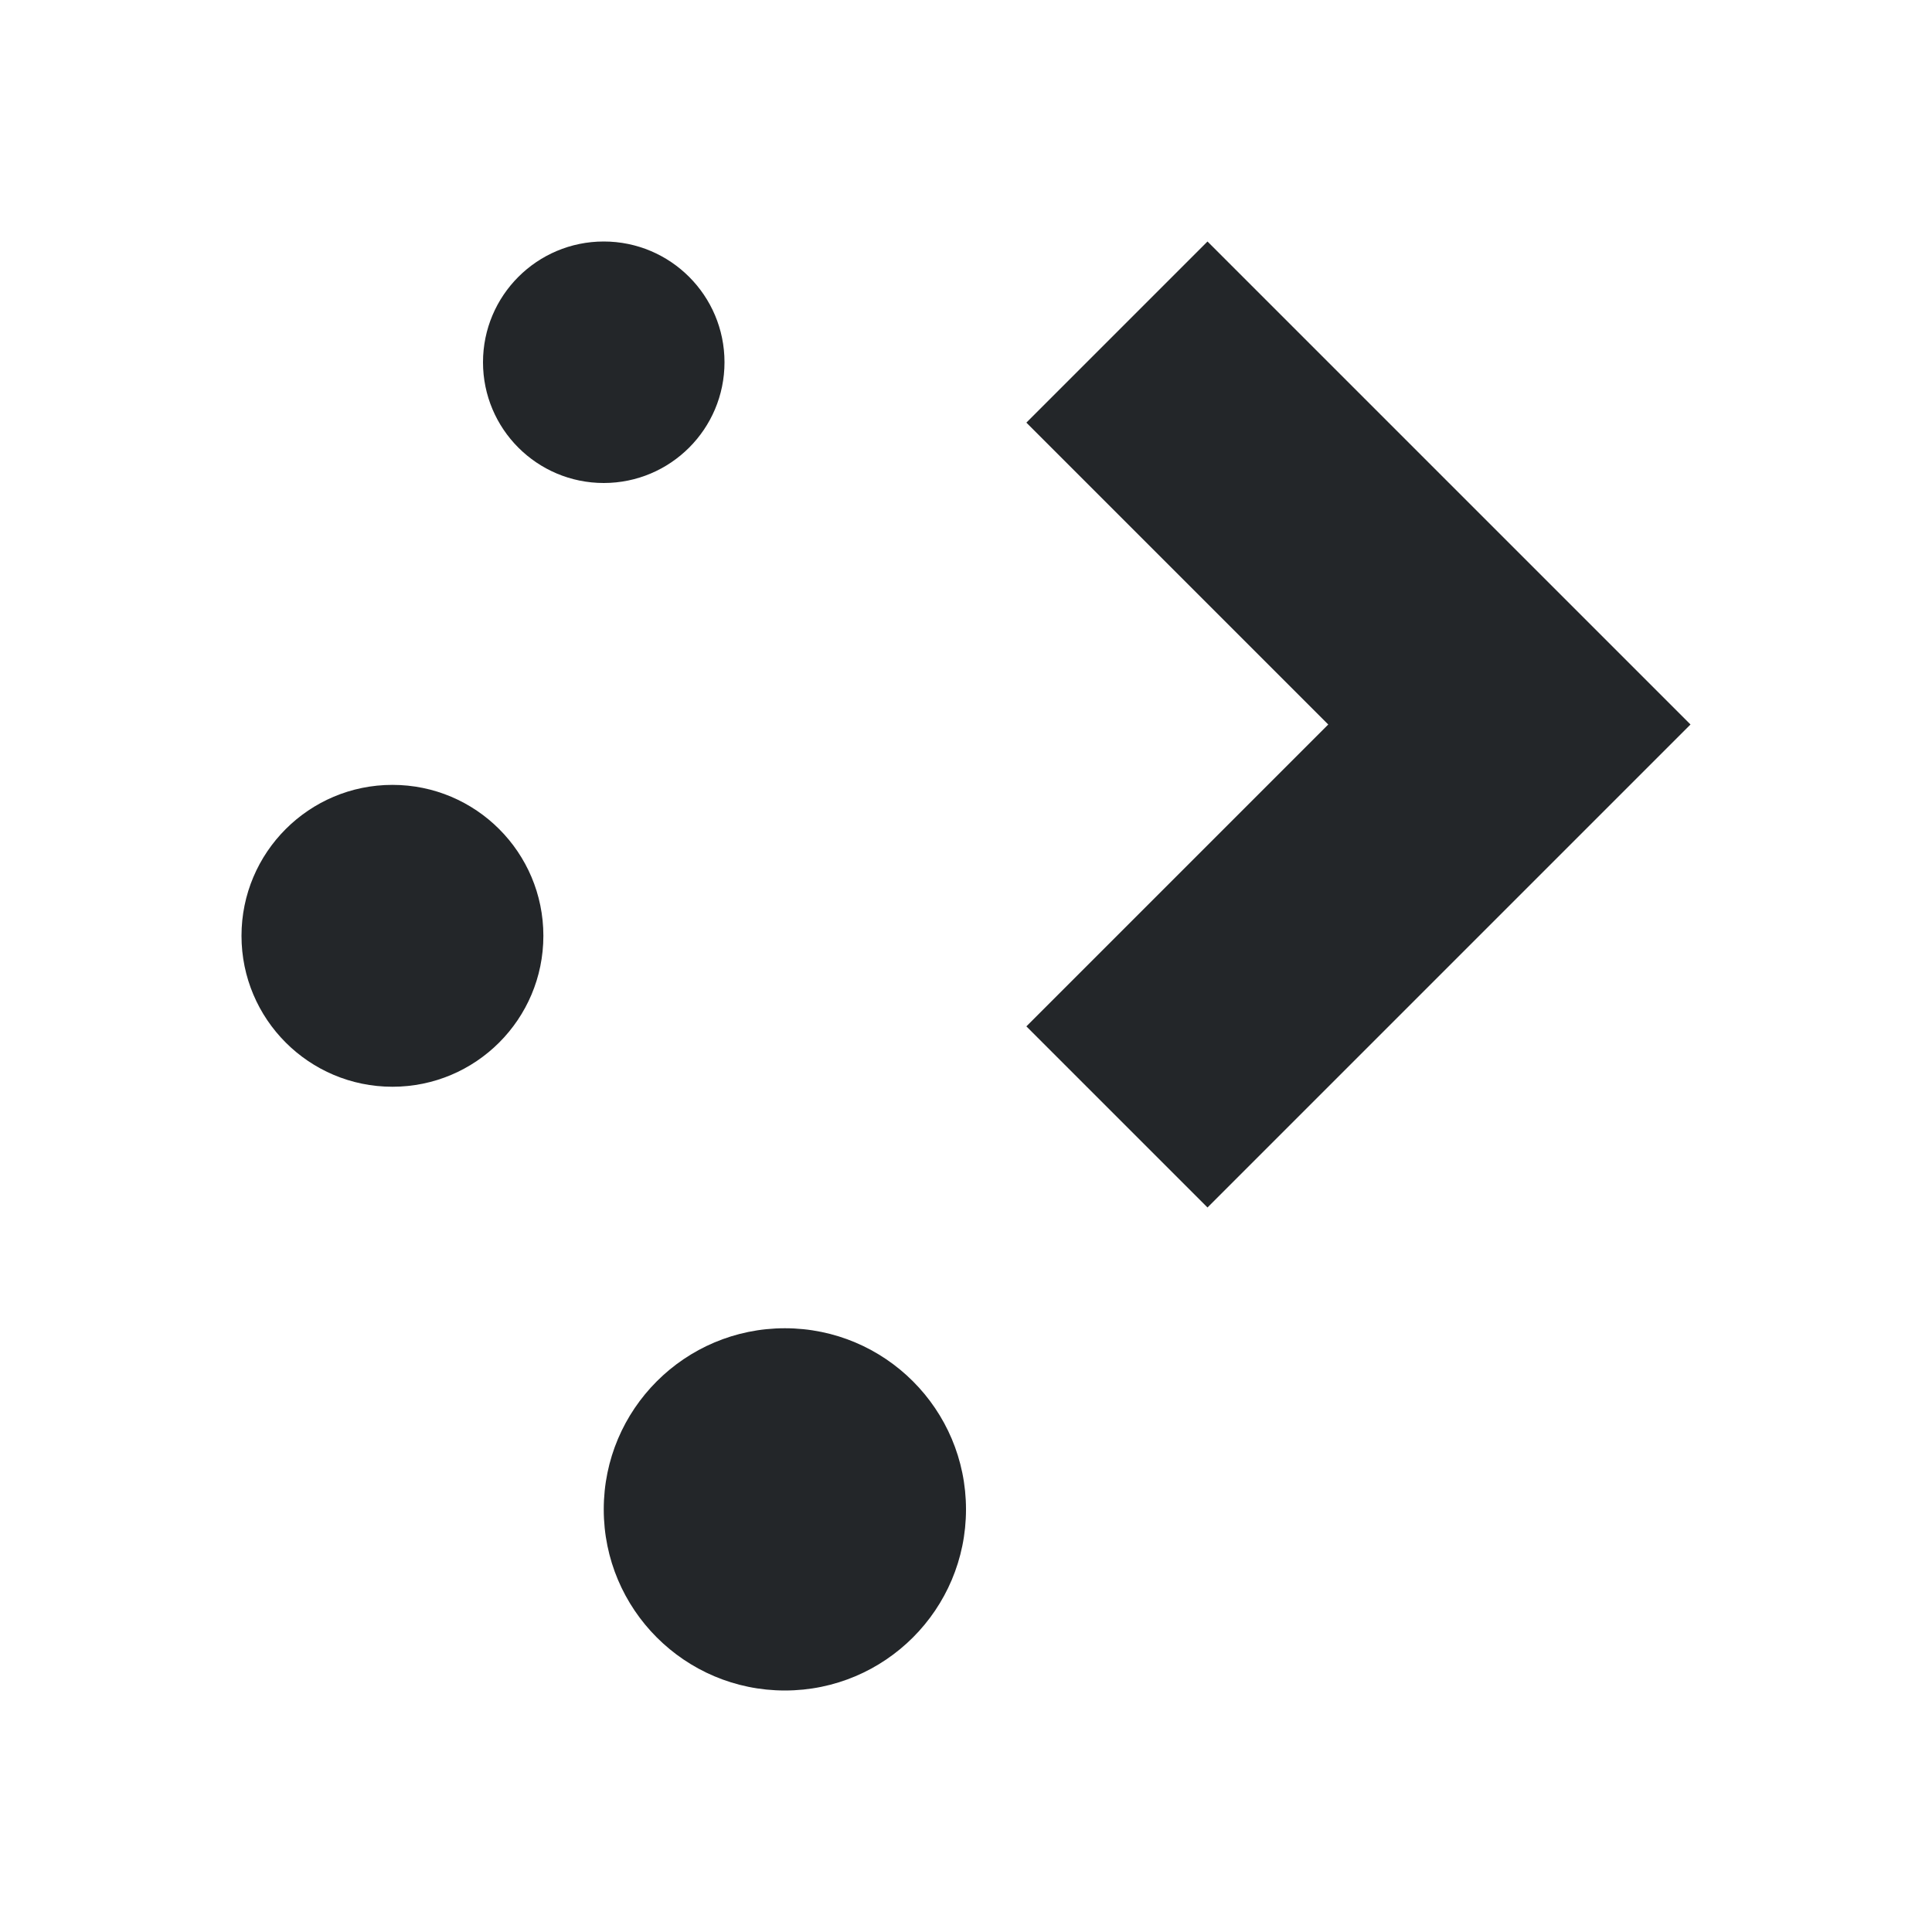
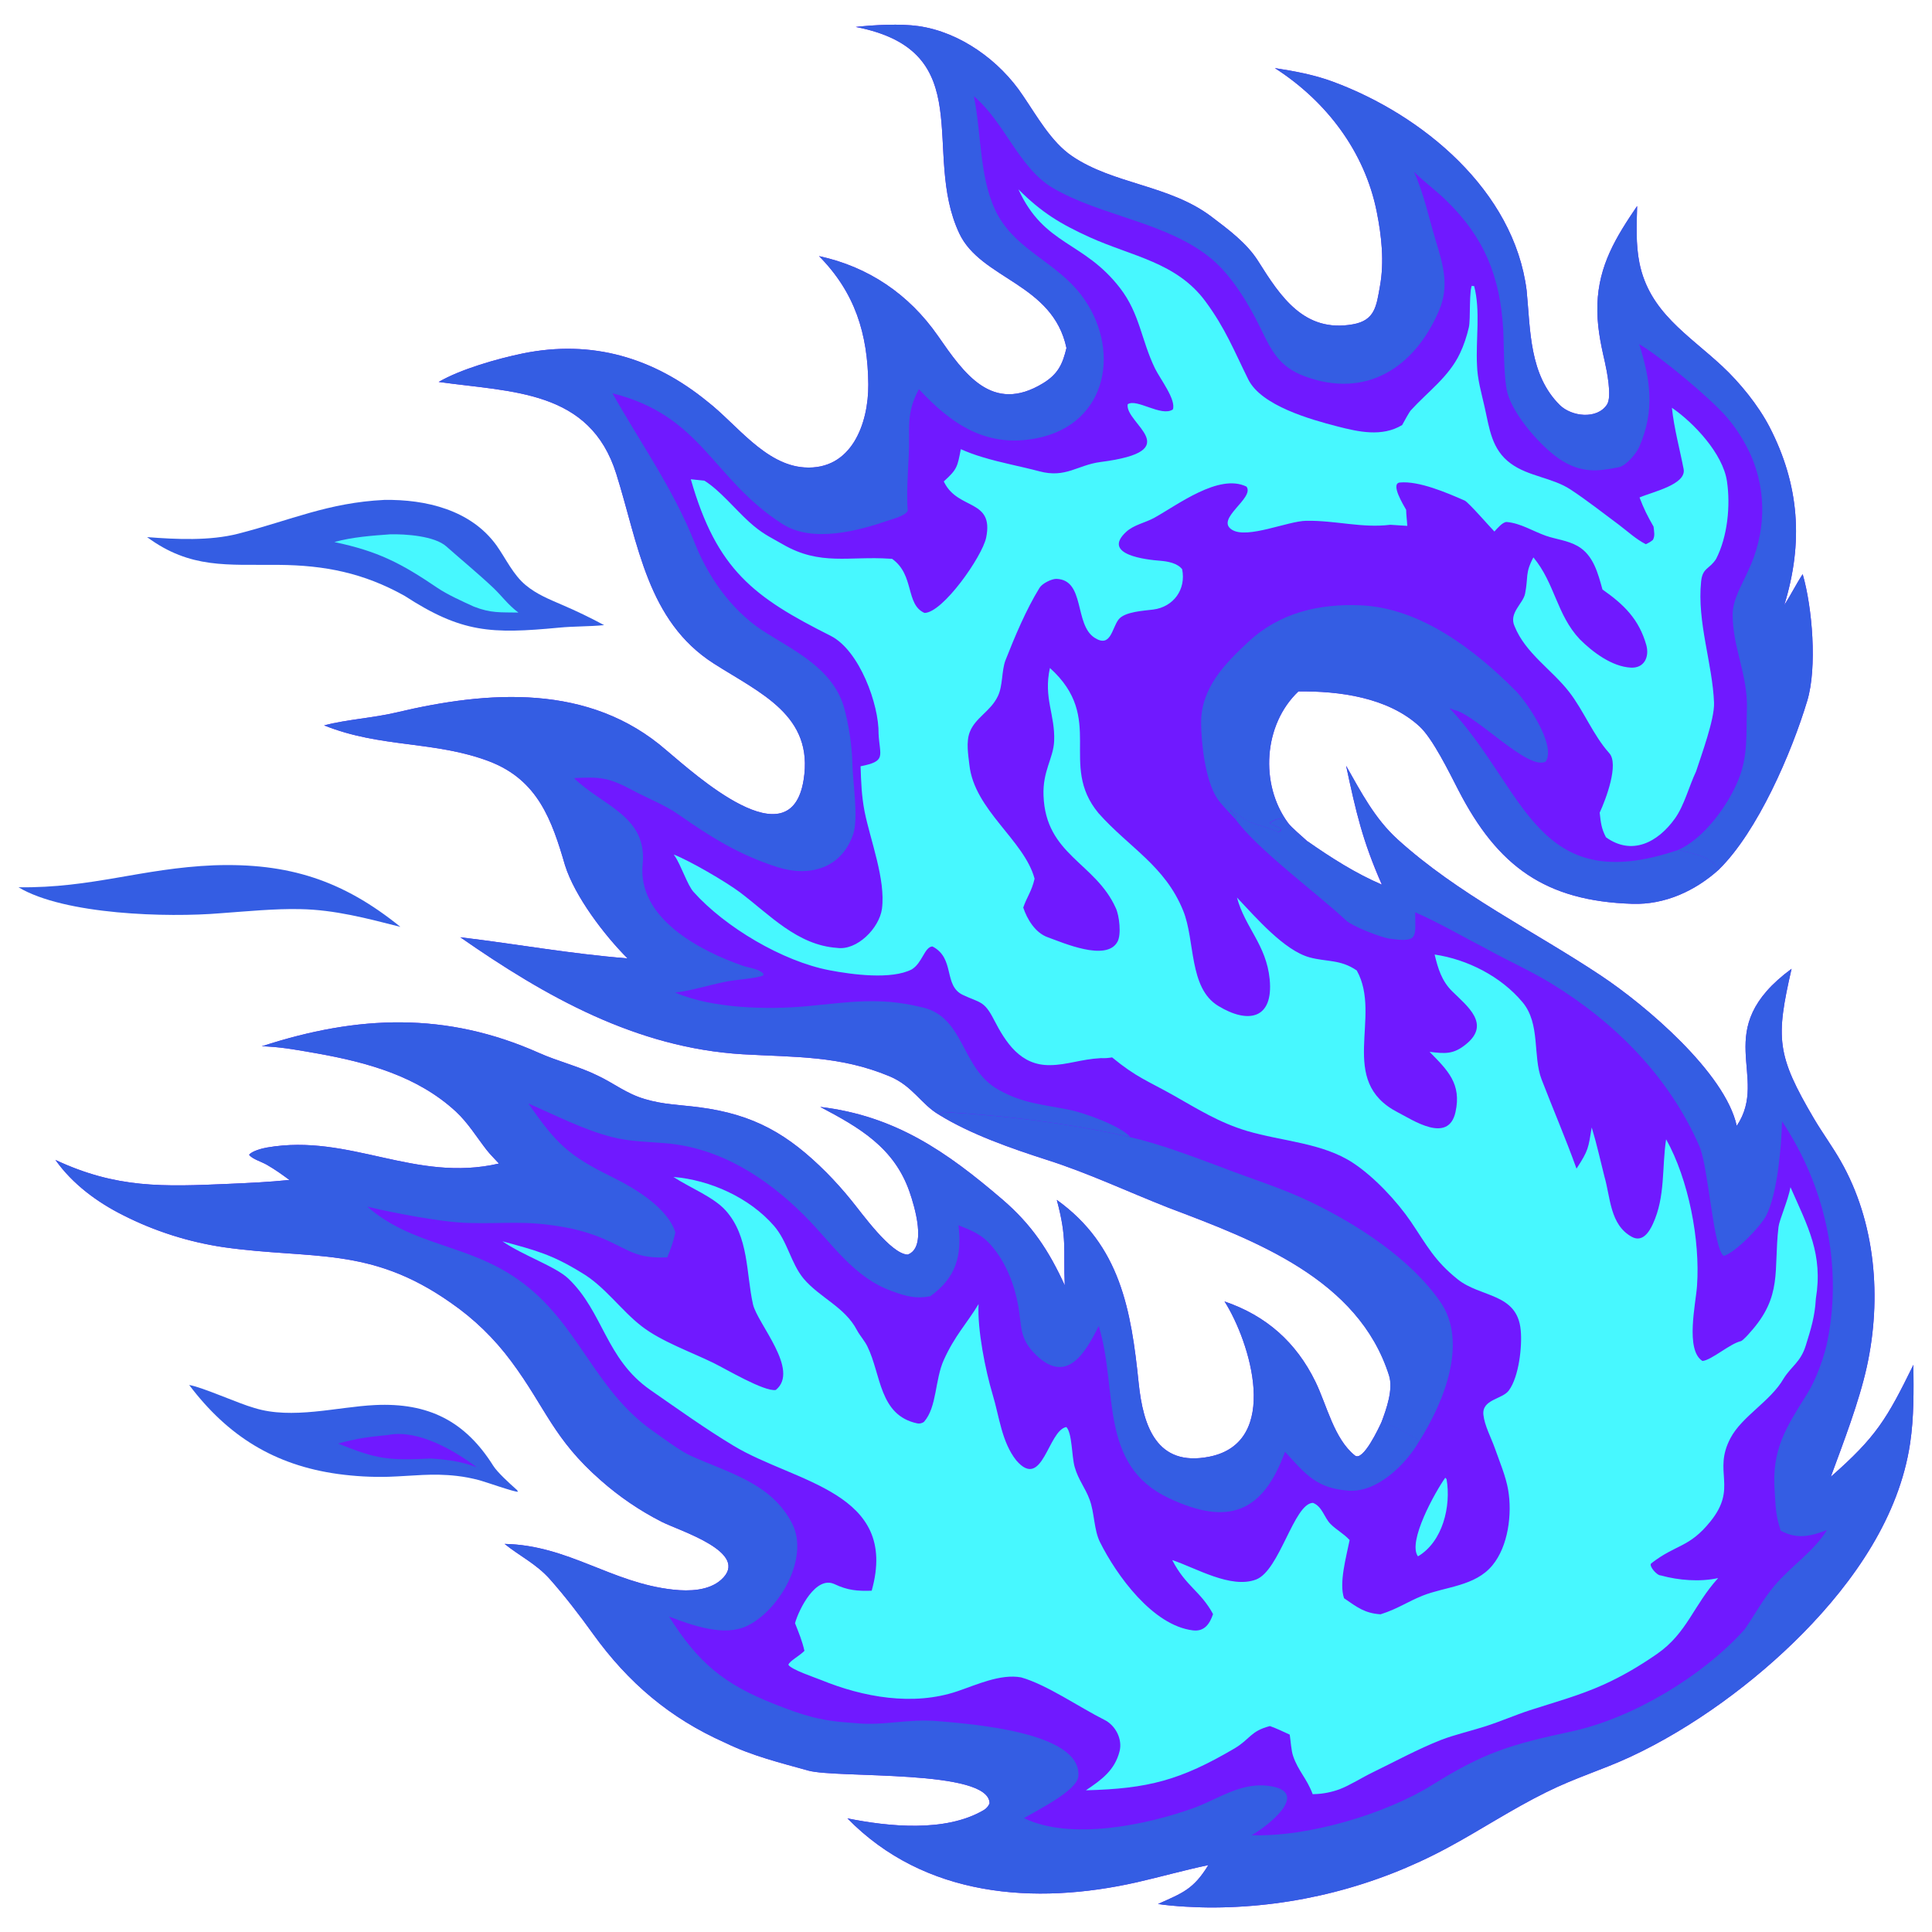
- <svg xmlns="http://www.w3.org/2000/svg" viewBox="0 0 16 16">
+ <svg xmlns="http://www.w3.org/2000/svg" viewBox="0 0 16 16" version="1.1" id="svg1">
  <defs id="defs3051">
    <style type="text/css" id="current-color-scheme">
      .ColorScheme-Text {
        color:#232629;
      }
      </style>
  </defs>
-   <path style="fill:currentColor" d="M 5 2 A 1 1 0 0 0 4 3 A 1 1 0 0 0 5 4 A 1 1 0 0 0 6 3 A 1 1 0 0 0 5 2 z M 10 2 L 8.5 3.5 L 11 6 L 8.5 8.5 L 10 10 L 14 6 L 10 2 z M 3.25 6.5 A 1.25 1.25 0 0 0 2 7.75 A 1.25 1.25 0 0 0 3.25 9 A 1.25 1.25 0 0 0 4.5 7.75 A 1.25 1.25 0 0 0 3.25 6.5 z M 6.5 11 A 1.5 1.5 0 0 0 5 12.5 A 1.5 1.5 0 0 0 6.5 14 A 1.5 1.5 0 0 0 8 12.5 A 1.5 1.5 0 0 0 6.5 11 z " class="ColorScheme-Text" />
+   <path fill="rgb(249,62,0)" d="m 7.087,0.223 c 0.155,-0.017 0.368,-0.028 0.518,-0.007 0.347,0.049 0.675,0.287 0.866,0.575 0.115,0.168 0.234,0.384 0.406,0.501 0.345,0.235 0.807,0.239 1.154,0.501 0.14,0.106 0.295,0.22 0.389,0.37 0.186,0.296 0.382,0.594 0.783,0.523 0.185,-0.032 0.196,-0.153 0.225,-0.315 0.037,-0.203 0.014,-0.414 -0.026,-0.615 -0.099,-0.501 -0.419,-0.919 -0.844,-1.192 0.161,0.025 0.322,0.054 0.479,0.112 0.743,0.274 1.502,0.902 1.606,1.73 0.032,0.33 0.021,0.697 0.275,0.949 0.097,0.095 0.307,0.121 0.39,-0.004 C 13.352,3.286 13.306,3.067 13.29,2.994 13.252,2.83 13.224,2.688 13.229,2.52 c 0.011,-0.325 0.154,-0.556 0.329,-0.814 -0.004,0.157 -0.012,0.317 0.019,0.471 0.082,0.408 0.405,0.594 0.686,0.856 0.146,0.136 0.297,0.322 0.39,0.5 0.251,0.484 0.282,0.964 0.124,1.477 0.053,-0.081 0.095,-0.168 0.152,-0.255 0.08,0.275 0.121,0.773 0.038,1.048 -0.131,0.435 -0.412,1.084 -0.731,1.397 C 14.039,7.379 13.786,7.494 13.518,7.485 12.8,7.462 12.404,7.178 12.077,6.542 12.003,6.398 11.865,6.115 11.755,6.015 11.492,5.774 11.089,5.722 10.753,5.726 c -0.289,0.273 -0.322,0.768 -0.086,1.089 0.031,0.041 0.118,0.113 0.159,0.151 0.195,0.136 0.398,0.266 0.617,0.36 C 11.283,6.961 11.231,6.729 11.148,6.342 c 0.124,0.218 0.236,0.436 0.426,0.609 0.503,0.456 1.124,0.756 1.682,1.127 0.375,0.249 1.031,0.807 1.127,1.246 0.277,-0.414 -0.233,-0.795 0.454,-1.301 -0.132,0.577 -0.125,0.713 0.185,1.24 0.067,0.114 0.154,0.233 0.22,0.349 0.292,0.509 0.343,1.141 0.218,1.708 -0.064,0.29 -0.193,0.624 -0.298,0.91 0.376,-0.33 0.463,-0.477 0.684,-0.927 0.002,0.218 0.005,0.432 -0.027,0.648 -0.09,0.608 -0.465,1.145 -0.888,1.575 -0.398,0.404 -0.913,0.783 -1.428,1.023 -0.237,0.11 -0.449,0.17 -0.697,0.293 -0.295,0.146 -0.54,0.311 -0.819,0.461 -0.594,0.32 -1.257,0.49 -1.932,0.494 -0.129,0.001 -0.338,-0.009 -0.465,-0.029 0.206,-0.092 0.294,-0.122 0.417,-0.322 -0.197,0.041 -0.394,0.097 -0.591,0.142 -0.849,0.192 -1.76,0.123 -2.398,-0.529 0.334,0.067 0.809,0.119 1.128,-0.068 0.024,-0.014 0.037,-0.031 0.049,-0.055 C 8.199,14.648 6.932,14.73 6.693,14.663 6.457,14.597 6.227,14.541 6.004,14.432 5.547,14.229 5.202,13.935 4.911,13.531 4.803,13.38 4.678,13.218 4.554,13.078 4.44,12.95 4.301,12.885 4.179,12.786 c 0.531,0.011 0.883,0.324 1.399,0.379 0.13,0.014 0.292,0.009 0.394,-0.082 C 6.223,12.858 5.627,12.678 5.48,12.603 5.299,12.511 5.13,12.396 4.977,12.261 4.58,11.914 4.521,11.66 4.234,11.274 4.094,11.085 3.925,10.921 3.732,10.788 3.063,10.318 2.591,10.433 1.853,10.329 1.563,10.286 1.282,10.197 1.02,10.064 0.804,9.956 0.6,9.805 0.459,9.606 0.965,9.843 1.349,9.828 1.898,9.804 2.077,9.796 2.216,9.79 2.397,9.772 2.332,9.724 2.279,9.686 2.208,9.645 2.163,9.62 2.089,9.598 2.063,9.564 2.083,9.533 2.175,9.509 2.213,9.503 2.897,9.385 3.437,9.797 4.132,9.636 4.097,9.597 4.061,9.563 4.029,9.522 3.946,9.415 3.876,9.299 3.776,9.206 3.458,8.912 3.041,8.798 2.626,8.724 2.494,8.701 2.351,8.674 2.219,8.667 c -0.017,-9.976e-4 -0.034,-0.002 -0.051,-0.002 0.797,-0.26 1.528,-0.287 2.296,0.055 0.154,0.069 0.333,0.112 0.486,0.188 0.136,0.064 0.235,0.148 0.39,0.194 0.158,0.047 0.29,0.047 0.45,0.068 0.455,0.059 0.737,0.223 1.055,0.541 0.072,0.073 0.14,0.149 0.204,0.228 0.086,0.104 0.328,0.447 0.468,0.451 0.162,-0.058 0.056,-0.402 0.016,-0.518 -0.128,-0.37 -0.418,-0.535 -0.74,-0.705 0.621,0.074 1.047,0.371 1.509,0.767 0.243,0.209 0.384,0.422 0.516,0.711 -0.013,-0.306 0.021,-0.383 -0.066,-0.708 0.526,0.377 0.616,0.913 0.678,1.517 0.037,0.355 0.148,0.696 0.584,0.61 0.599,-0.118 0.338,-0.955 0.127,-1.286 0.345,0.118 0.593,0.337 0.753,0.665 0.095,0.195 0.154,0.473 0.327,0.611 0.067,0.053 0.199,-0.231 0.221,-0.279 0.041,-0.109 0.098,-0.271 0.062,-0.385 C 11.25,10.591 10.391,10.272 9.677,10.002 9.341,9.87 9.014,9.715 8.668,9.605 8.376,9.511 8.039,9.394 7.777,9.232 7.628,9.145 7.559,8.993 7.366,8.913 6.954,8.741 6.58,8.756 6.15,8.731 5.27,8.678 4.52,8.255 3.812,7.762 4.295,7.82 4.704,7.897 5.197,7.937 5.003,7.743 4.759,7.421 4.679,7.165 4.57,6.79 4.454,6.461 4.056,6.307 3.603,6.133 3.152,6.196 2.684,6.007 2.876,5.958 3.088,5.946 3.28,5.901 4.045,5.719 4.881,5.658 5.518,6.213 5.756,6.412 6.546,7.135 6.655,6.46 6.742,5.924 6.296,5.741 5.911,5.495 5.359,5.142 5.287,4.506 5.104,3.925 4.886,3.228 4.243,3.249 3.633,3.163 3.816,3.057 4.117,2.971 4.33,2.927 4.9,2.811 5.411,2.96 5.859,3.326 6.098,3.511 6.335,3.849 6.661,3.871 7.054,3.897 7.193,3.505 7.191,3.184 7.187,2.763 7.08,2.422 6.783,2.121 7.192,2.209 7.528,2.437 7.768,2.782 7.984,3.093 8.216,3.431 8.638,3.174 8.762,3.098 8.8,3.016 8.832,2.882 8.719,2.347 8.124,2.313 7.945,1.934 7.626,1.259 8.121,0.424 7.087,0.223 Z" id="path2" style="display:block;fill:#7019ff;fill-opacity:1;stroke-width:0.01" />
+   <path fill="rgb(208,12,2)" d="m 11.148,6.342 c 0.124,0.218 0.236,0.436 0.426,0.609 0.503,0.456 1.124,0.756 1.682,1.127 0.375,0.249 1.031,0.807 1.127,1.246 0.277,-0.414 -0.233,-0.795 0.454,-1.301 -0.132,0.577 -0.125,0.713 0.185,1.24 0.067,0.114 0.154,0.233 0.22,0.349 0.292,0.509 0.343,1.141 0.218,1.708 -0.064,0.29 -0.193,0.624 -0.298,0.91 0.376,-0.33 0.463,-0.477 0.684,-0.927 0.002,0.218 0.005,0.432 -0.027,0.648 -0.09,0.608 -0.465,1.145 -0.888,1.575 -0.398,0.404 -0.913,0.783 -1.428,1.023 -0.237,0.11 -0.449,0.17 -0.697,0.293 -0.295,0.146 -0.54,0.311 -0.819,0.461 -0.594,0.32 -1.257,0.49 -1.932,0.494 -0.129,0.001 -0.338,-0.009 -0.465,-0.029 0.206,-0.092 0.294,-0.122 0.417,-0.322 -0.197,0.041 -0.394,0.097 -0.591,0.142 -0.849,0.192 -1.76,0.123 -2.398,-0.529 0.334,0.067 0.809,0.119 1.128,-0.068 0.024,-0.014 0.037,-0.031 0.049,-0.055 C 8.199,14.648 6.932,14.73 6.693,14.663 6.457,14.597 6.227,14.541 6.004,14.432 5.547,14.229 5.202,13.935 4.911,13.531 4.803,13.38 4.678,13.218 4.554,13.078 4.44,12.95 4.301,12.885 4.179,12.786 c 0.531,0.011 0.883,0.324 1.399,0.379 0.13,0.014 0.292,0.009 0.394,-0.082 C 6.223,12.858 5.627,12.678 5.48,12.603 5.299,12.511 5.13,12.396 4.977,12.261 4.58,11.914 4.521,11.66 4.234,11.274 4.094,11.085 3.925,10.921 3.732,10.788 3.063,10.318 2.591,10.433 1.853,10.329 1.563,10.286 1.282,10.197 1.02,10.064 0.804,9.956 0.6,9.805 0.459,9.606 0.965,9.843 1.349,9.828 1.898,9.804 2.077,9.796 2.216,9.79 2.397,9.772 2.332,9.724 2.279,9.686 2.208,9.645 2.163,9.62 2.089,9.598 2.063,9.564 2.083,9.533 2.175,9.509 2.213,9.503 2.897,9.385 3.437,9.797 4.132,9.636 4.097,9.597 4.061,9.563 4.029,9.522 3.946,9.415 3.876,9.299 3.776,9.206 3.458,8.912 3.041,8.798 2.626,8.724 2.494,8.701 2.351,8.674 2.219,8.667 c -0.017,-9.976e-4 -0.034,-0.002 -0.051,-0.002 0.797,-0.26 1.528,-0.287 2.296,0.055 0.154,0.069 0.333,0.112 0.486,0.188 0.136,0.064 0.235,0.148 0.39,0.194 0.158,0.047 0.29,0.047 0.45,0.068 0.455,0.059 0.737,0.223 1.055,0.541 0.072,0.073 0.14,0.149 0.204,0.228 0.086,0.104 0.328,0.447 0.468,0.451 0.162,-0.058 0.056,-0.402 0.016,-0.518 -0.128,-0.37 -0.418,-0.535 -0.74,-0.705 0.621,0.074 1.047,0.371 1.509,0.767 0.243,0.209 0.384,0.422 0.516,0.711 -0.013,-0.306 0.021,-0.383 -0.066,-0.708 0.526,0.377 0.616,0.913 0.678,1.517 0.037,0.355 0.148,0.696 0.584,0.61 0.599,-0.118 0.338,-0.955 0.127,-1.286 0.345,0.118 0.593,0.337 0.753,0.665 0.095,0.195 0.154,0.473 0.327,0.611 0.067,0.053 0.199,-0.231 0.221,-0.279 0.049,0.011 0.284,0.123 0.312,0.159 -0.106,0.187 -0.344,0.425 -0.579,0.411 -0.27,-0.016 -0.362,-0.135 -0.533,-0.322 -0.183,0.503 -0.468,0.617 -0.962,0.384 C 9.093,12.131 9.262,11.508 9.099,10.981 8.985,11.213 8.832,11.464 8.582,11.223 8.439,11.085 8.464,10.991 8.433,10.815 8.402,10.641 8.333,10.462 8.219,10.326 8.135,10.224 8.055,10.194 7.938,10.147 c 0.029,0.251 -0.019,0.434 -0.234,0.588 -0.122,0.023 -0.201,-9.2e-5 -0.313,-0.041 C 7.066,10.579 6.893,10.297 6.66,10.065 6.348,9.754 5.964,9.506 5.515,9.468 5.364,9.455 5.209,9.454 5.062,9.415 4.826,9.353 4.601,9.236 4.376,9.139 c 0.231,0.334 0.334,0.432 0.692,0.608 0.183,0.09 0.462,0.254 0.525,0.46 -0.02,0.086 -0.034,0.124 -0.067,0.206 -0.262,0.011 -0.309,-0.06 -0.537,-0.158 -0.101,-0.042 -0.207,-0.073 -0.316,-0.092 -0.328,-0.059 -0.486,-0.026 -0.796,-0.035 -0.221,-0.006 -0.613,-0.082 -0.835,-0.135 0.379,0.33 0.826,0.304 1.252,0.606 0.497,0.351 0.619,0.903 1.109,1.249 0.084,0.059 0.228,0.167 0.315,0.207 0.317,0.144 0.668,0.226 0.841,0.56 0.147,0.285 -0.103,0.718 -0.368,0.848 -0.193,0.095 -0.456,-0.002 -0.65,-0.075 0.238,0.379 0.452,0.559 0.871,0.724 0.244,0.096 0.38,0.14 0.657,0.157 0.259,0.027 0.441,-0.038 0.703,-0.015 0.242,0.022 1.193,0.085 1.158,0.458 -0.011,0.116 -0.329,0.274 -0.45,0.345 0.386,0.188 1.016,0.057 1.406,-0.084 0.215,-0.078 0.402,-0.226 0.651,-0.178 0.311,0.06 -0.055,0.34 -0.172,0.403 0.461,0.018 1.111,-0.175 1.498,-0.417 0.432,-0.27 0.65,-0.334 1.152,-0.442 0.507,-0.109 1.091,-0.461 1.435,-0.847 0.088,-0.128 0.148,-0.245 0.25,-0.365 0.133,-0.157 0.326,-0.283 0.43,-0.456 -0.136,0.053 -0.248,0.078 -0.382,0.006 -0.044,-0.125 -0.042,-0.2 -0.051,-0.327 -0.025,-0.349 0.092,-0.523 0.268,-0.805 0.076,-0.121 0.146,-0.313 0.173,-0.458 0.12,-0.63 -0.029,-1.272 -0.38,-1.801 -0.005,0.204 -0.037,0.592 -0.129,0.777 -0.047,0.094 -0.256,0.309 -0.353,0.338 -0.087,-0.052 -0.127,-0.736 -0.202,-0.908 C 13.824,8.919 13.377,8.469 12.848,8.145 12.675,8.04 12.491,7.958 12.314,7.86 12.127,7.763 11.908,7.637 11.72,7.555 11.72,7.763 11.75,7.807 11.51,7.774 11.43,7.762 11.198,7.67 11.148,7.623 10.921,7.409 10.402,7.026 10.232,6.784 l 0.007,-0.018 c -0.019,-0.024 -0.024,-0.029 -0.047,-0.049 l 0.004,-0.008 c 0.042,0.022 0.128,0.09 0.145,0.096 0.083,0.03 0.159,0.048 0.245,0.085 l 0.02,-0.006 0.003,-0.019 c -0.035,-0.024 -0.083,-0.034 -0.091,-0.052 0.032,-0.019 0.067,-0.039 0.104,-0.031 0.063,0.069 0.107,0.149 0.19,0.189 l 0.017,-0.004 c 0.194,0.136 0.398,0.266 0.617,0.36 C 11.283,6.961 11.231,6.729 11.148,6.342 Z" id="path3" style="display:block;fill:#345de3;fill-opacity:1;stroke-width:0.01" />
+   <path fill="rgb(208,12,2)" d="m 7.087,0.223 c 0.155,-0.017 0.368,-0.028 0.518,-0.007 0.347,0.049 0.675,0.287 0.866,0.575 0.115,0.168 0.234,0.384 0.406,0.501 0.345,0.235 0.807,0.239 1.154,0.501 0.14,0.106 0.295,0.22 0.389,0.37 0.186,0.296 0.382,0.594 0.783,0.523 0.185,-0.032 0.196,-0.153 0.225,-0.315 0.037,-0.203 0.014,-0.414 -0.026,-0.615 -0.099,-0.501 -0.419,-0.919 -0.844,-1.192 0.161,0.025 0.322,0.054 0.479,0.112 0.743,0.274 1.502,0.902 1.606,1.73 0.032,0.33 0.021,0.697 0.275,0.949 0.097,0.095 0.307,0.121 0.39,-0.004 C 13.352,3.286 13.306,3.067 13.29,2.994 13.252,2.83 13.224,2.688 13.229,2.52 c 0.011,-0.325 0.154,-0.556 0.329,-0.814 -0.004,0.157 -0.012,0.317 0.019,0.471 0.082,0.408 0.405,0.594 0.686,0.856 0.146,0.136 0.297,0.322 0.39,0.5 0.251,0.484 0.282,0.964 0.124,1.477 0.053,-0.081 0.095,-0.168 0.152,-0.255 0.08,0.275 0.121,0.773 0.038,1.048 -0.131,0.435 -0.412,1.084 -0.731,1.397 -0.083,-0.116 -0.21,-0.127 -0.336,-0.162 0.212,-0.094 0.414,-0.372 0.499,-0.586 0.079,-0.2 0.061,-0.374 0.068,-0.581 0.009,-0.28 -0.118,-0.507 -0.118,-0.781 0,-0.127 0.079,-0.249 0.128,-0.362 0.145,-0.303 0.159,-0.65 0.022,-0.96 C 14.448,3.656 14.383,3.552 14.304,3.459 14.176,3.307 13.749,2.95 13.575,2.85 c 0.092,0.295 0.133,0.544 9.4e-5,0.852 -0.023,0.052 -0.107,0.154 -0.168,0.167 -0.181,0.037 -0.309,0.046 -0.471,-0.054 -0.166,-0.102 -0.404,-0.378 -0.452,-0.561 -0.032,-0.119 -0.028,-0.388 -0.035,-0.523 -0.025,-0.437 -0.155,-0.763 -0.471,-1.07 -0.085,-0.083 -0.186,-0.157 -0.268,-0.238 0.083,0.184 0.123,0.382 0.181,0.573 0.061,0.199 0.112,0.374 0.027,0.574 C 11.716,3.045 11.314,3.304 10.807,3.117 10.595,3.039 10.531,2.908 10.438,2.715 10.343,2.52 10.203,2.286 10.036,2.146 9.672,1.84 9.117,1.791 8.718,1.556 8.438,1.39 8.32,1.011 8.065,0.797 8.131,1.113 8.107,1.503 8.267,1.788 8.432,2.077 8.746,2.174 8.951,2.439 9.287,2.877 9.183,3.51 8.587,3.629 8.175,3.711 7.886,3.52 7.61,3.223 7.5,3.423 7.537,3.55 7.526,3.767 7.519,3.907 7.507,4.085 7.517,4.231 7.498,4.271 7.39,4.299 7.364,4.308 7.112,4.395 6.73,4.5 6.479,4.339 5.894,3.963 5.817,3.444 5.072,3.257 c 0.234,0.415 0.502,0.788 0.681,1.239 0.112,0.282 0.298,0.547 0.551,0.719 0.26,0.169 0.583,0.31 0.683,0.634 0.041,0.143 0.069,0.327 0.072,0.475 0.002,0.151 0.053,0.449 0.006,0.586 C 6.967,7.194 6.702,7.265 6.438,7.181 6.115,7.077 5.886,6.932 5.613,6.741 5.505,6.666 5.354,6.607 5.238,6.544 5.041,6.439 4.971,6.432 4.754,6.444 c 0.232,0.229 0.608,0.313 0.568,0.713 -0.044,0.448 0.476,0.719 0.832,0.842 0.053,0.018 0.128,0.022 0.17,0.067 l -0.006,0.014 c -0.077,0.026 -0.22,0.032 -0.308,0.05 -0.14,0.028 -0.278,0.073 -0.418,0.09 0.307,0.133 0.769,0.144 1.101,0.112 0.338,-0.032 0.585,-0.076 0.929,0.007 0.371,0.073 0.329,0.505 0.644,0.684 0.207,0.118 0.373,0.123 0.599,0.17 0.116,0.024 0.421,0.133 0.495,0.224 C 8.881,9.306 8.311,9.236 7.814,9.209 c 0,0 -0.034,0.02 -0.038,0.022 C 7.628,9.145 7.559,8.993 7.366,8.913 6.954,8.741 6.58,8.756 6.15,8.731 5.27,8.678 4.52,8.255 3.812,7.762 4.295,7.82 4.704,7.897 5.197,7.937 5.003,7.743 4.759,7.421 4.679,7.165 4.57,6.79 4.454,6.461 4.056,6.307 3.603,6.133 3.152,6.196 2.684,6.007 2.876,5.958 3.088,5.946 3.28,5.901 4.045,5.719 4.881,5.658 5.518,6.213 5.756,6.412 6.546,7.135 6.655,6.46 6.742,5.924 6.296,5.741 5.911,5.495 5.359,5.142 5.287,4.506 5.104,3.925 4.886,3.228 4.243,3.249 3.633,3.163 3.816,3.057 4.117,2.971 4.33,2.927 4.9,2.811 5.411,2.96 5.859,3.326 6.098,3.511 6.335,3.849 6.661,3.871 7.054,3.897 7.193,3.505 7.191,3.184 7.187,2.763 7.08,2.422 6.783,2.121 7.192,2.209 7.528,2.437 7.768,2.782 7.984,3.093 8.216,3.431 8.638,3.174 8.762,3.098 8.8,3.016 8.832,2.882 8.719,2.347 8.124,2.313 7.945,1.934 7.626,1.259 8.121,0.424 7.087,0.223 Z" id="path4" style="display:block;fill:#345de3;fill-opacity:1;stroke-width:0.01" />
+   <path fill="rgb(122,19,17)" d="M 10.232,6.784 C 10.19,6.74 10.107,6.655 10.077,6.607 9.982,6.458 9.948,6.158 9.947,5.985 9.947,5.7 10.139,5.5 10.339,5.315 c 0.257,-0.24 0.584,-0.317 0.929,-0.302 0.496,0.021 0.947,0.369 1.284,0.708 0.096,0.097 0.337,0.452 0.249,0.586 -0.147,0.08 -0.586,-0.399 -0.764,-0.429 6.98e-4,1.245e-4 -0.032,-0.013 -0.033,-0.014 0.633,0.675 0.712,1.578 1.897,1.174 0.126,0.035 0.253,0.046 0.336,0.162 C 14.039,7.379 13.786,7.494 13.518,7.485 12.8,7.462 12.404,7.178 12.077,6.542 12.002,6.398 11.865,6.115 11.755,6.015 11.492,5.774 11.089,5.722 10.753,5.726 c -0.289,0.273 -0.322,0.768 -0.086,1.089 0.031,0.041 0.118,0.113 0.159,0.151 l -0.017,0.004 c -0.083,-0.04 -0.127,-0.12 -0.19,-0.189 -0.036,-0.008 -0.072,0.012 -0.104,0.031 0.008,0.018 0.056,0.028 0.091,0.052 l -0.003,0.019 -0.02,0.006 c -0.086,-0.037 -0.162,-0.054 -0.245,-0.085 -0.017,-0.007 -0.103,-0.074 -0.145,-0.096 l -0.004,0.008 c 0.022,0.02 0.027,0.025 0.047,0.049 z" id="path5" style="display:block;fill:#345de3;fill-opacity:1;stroke-width:0.01" />
+   <path fill="rgb(122,19,17)" d="m 7.777,9.232 c 0.004,-0.002 0.038,-0.022 0.038,-0.022 0.497,0.027 1.067,0.096 1.545,0.208 0.224,0.049 0.516,0.159 0.736,0.241 0.247,0.097 0.515,0.178 0.754,0.293 0.39,0.187 0.829,0.471 1.077,0.828 0.237,0.34 0.023,0.845 -0.174,1.156 -0.028,-0.036 -0.262,-0.148 -0.312,-0.159 0.041,-0.109 0.098,-0.271 0.062,-0.385 C 11.25,10.591 10.391,10.272 9.677,10.002 9.341,9.87 9.014,9.715 8.668,9.605 8.376,9.511 8.039,9.394 7.777,9.232 Z" id="path6" style="display:block;fill:#345de3;fill-opacity:1;stroke-width:0.01" />
+   <path fill="rgb(254,125,0)" d="m 8.434,1.568 c 0.192,0.192 0.347,0.286 0.591,0.397 0.351,0.159 0.719,0.207 0.958,0.531 0.166,0.225 0.236,0.407 0.355,0.647 0.108,0.217 0.516,0.331 0.736,0.388 0.175,0.045 0.371,0.09 0.538,-0.011 0.015,-0.026 0.058,-0.108 0.073,-0.123 0.14,-0.154 0.314,-0.276 0.406,-0.471 0.032,-0.067 0.056,-0.141 0.073,-0.213 0.017,-0.07 -0.002,-0.318 0.032,-0.363 l -0.009,0.018 0.021,0.001 c 0.054,0.201 0.013,0.447 0.024,0.654 0.003,0.119 0.037,0.232 0.063,0.348 0.04,0.177 0.057,0.352 0.217,0.468 0.146,0.107 0.343,0.116 0.493,0.214 0.136,0.089 0.271,0.196 0.402,0.293 0.074,0.056 0.141,0.119 0.223,0.161 0.029,-0.014 0.033,-0.016 0.058,-0.035 0.02,-0.034 0.01,-0.07 0.006,-0.111 -0.051,-0.089 -0.08,-0.146 -0.116,-0.241 0.103,-0.046 0.39,-0.106 0.365,-0.236 -0.031,-0.161 -0.079,-0.335 -0.097,-0.507 0.181,0.124 0.422,0.379 0.456,0.609 0.03,0.201 0.005,0.458 -0.09,0.643 -0.056,0.087 -0.112,0.071 -0.124,0.186 -0.035,0.337 0.094,0.68 0.107,1.005 0.005,0.136 -0.106,0.436 -0.149,0.569 -0.058,0.121 -0.097,0.281 -0.176,0.391 -0.143,0.199 -0.357,0.307 -0.57,0.154 -0.039,-0.074 -0.043,-0.123 -0.052,-0.204 0.053,-0.115 0.161,-0.403 0.079,-0.493 C 13.194,6.089 13.115,5.884 12.994,5.729 12.851,5.545 12.633,5.41 12.543,5.186 c -0.05,-0.109 0.07,-0.186 0.087,-0.269 0.028,-0.139 -0.002,-0.168 0.069,-0.301 0.179,0.216 0.192,0.474 0.384,0.678 0.107,0.107 0.267,0.227 0.423,0.235 0.111,0.006 0.155,-0.089 0.128,-0.187 -0.061,-0.215 -0.186,-0.336 -0.363,-0.46 -0.037,-0.133 -0.075,-0.286 -0.206,-0.36 -0.083,-0.047 -0.176,-0.055 -0.263,-0.085 -0.105,-0.037 -0.209,-0.104 -0.323,-0.114 -0.033,-0.003 -0.082,0.056 -0.103,0.079 -0.037,-0.038 -0.212,-0.239 -0.245,-0.256 -0.148,-0.065 -0.38,-0.165 -0.538,-0.15 -0.081,0.008 0.031,0.188 0.052,0.226 0.001,0.047 0.007,0.087 0.01,0.133 l -0.141,-0.009 c -0.238,0.029 -0.452,-0.037 -0.697,-0.033 -0.152,0.002 -0.486,0.152 -0.613,0.075 -0.146,-0.089 0.189,-0.263 0.119,-0.358 C 10.095,3.918 9.752,4.182 9.558,4.289 9.483,4.33 9.389,4.346 9.325,4.406 9.123,4.594 9.491,4.635 9.609,4.644 c 0.063,0.005 0.142,0.02 0.181,0.07 0.034,0.167 -0.071,0.312 -0.239,0.334 -0.077,0.01 -0.238,0.017 -0.288,0.083 -0.056,0.074 -0.064,0.238 -0.199,0.15 -0.169,-0.11 -0.076,-0.479 -0.315,-0.487 -0.039,-0.001 -0.117,0.037 -0.14,0.074 -0.112,0.182 -0.204,0.402 -0.282,0.6 -0.033,0.085 -0.021,0.213 -0.064,0.299 -0.06,0.125 -0.186,0.176 -0.232,0.296 -0.032,0.084 -0.012,0.189 -0.003,0.271 0.041,0.376 0.454,0.623 0.54,0.943 -0.024,0.105 -0.063,0.149 -0.094,0.239 0.032,0.096 0.099,0.209 0.203,0.246 0.126,0.045 0.485,0.204 0.577,0.038 C 9.288,7.741 9.27,7.581 9.24,7.519 9.07,7.142 8.659,7.08 8.642,6.588 8.634,6.384 8.724,6.28 8.73,6.137 8.739,5.917 8.64,5.781 8.695,5.532 9.16,5.952 8.761,6.328 9.097,6.734 9.351,7.02 9.648,7.169 9.799,7.543 9.899,7.79 9.844,8.181 10.088,8.33 c 0.247,0.151 0.459,0.112 0.427,-0.22 -0.028,-0.286 -0.205,-0.43 -0.271,-0.677 0.155,0.163 0.391,0.439 0.603,0.496 0.141,0.038 0.254,0.015 0.389,0.108 0.214,0.383 -0.167,0.914 0.34,1.175 0.122,0.062 0.419,0.265 0.478,-0.003 0.051,-0.233 -0.064,-0.345 -0.215,-0.498 0.128,0.015 0.197,0.023 0.303,-0.064 0.204,-0.166 0.011,-0.313 -0.115,-0.437 -0.088,-0.086 -0.119,-0.192 -0.146,-0.305 0.271,0.04 0.549,0.181 0.728,0.395 0.15,0.179 0.083,0.445 0.158,0.64 0.096,0.249 0.198,0.485 0.289,0.738 0.101,-0.154 0.097,-0.17 0.126,-0.341 0.042,0.138 0.07,0.268 0.105,0.406 0.051,0.175 0.045,0.4 0.227,0.5 0.088,0.048 0.144,-0.04 0.175,-0.108 0.104,-0.227 0.073,-0.462 0.109,-0.7 0.186,0.332 0.283,0.835 0.256,1.214 -0.01,0.146 -0.099,0.532 0.045,0.622 0.074,-0.006 0.228,-0.144 0.318,-0.164 0.014,-0.003 0.064,-0.057 0.075,-0.071 0.274,-0.303 0.194,-0.513 0.237,-0.876 0.006,-0.055 0.08,-0.222 0.099,-0.328 0.144,0.327 0.271,0.553 0.21,0.924 -0.008,0.145 -0.04,0.248 -0.083,0.386 -0.043,0.139 -0.118,0.17 -0.184,0.275 -0.108,0.188 -0.344,0.311 -0.44,0.493 -0.149,0.281 0.063,0.406 -0.166,0.69 -0.178,0.221 -0.283,0.186 -0.49,0.347 -0.024,0.019 0.047,0.102 0.079,0.1 0.147,0.041 0.325,0.055 0.475,0.022 -0.206,0.227 -0.256,0.454 -0.506,0.628 -0.143,0.099 -0.285,0.183 -0.444,0.255 -0.203,0.091 -0.398,0.143 -0.608,0.211 -0.123,0.04 -0.248,0.095 -0.374,0.135 -0.119,0.038 -0.247,0.067 -0.362,0.111 -0.193,0.076 -0.382,0.179 -0.569,0.27 -0.085,0.041 -0.188,0.107 -0.273,0.139 -0.066,0.024 -0.135,0.038 -0.205,0.04 -0.005,1.86e-4 -0.011,3.1e-4 -0.017,4.94e-4 -0.048,-0.13 -0.12,-0.192 -0.162,-0.316 -0.016,-0.046 -0.02,-0.126 -0.028,-0.177 -0.052,-0.024 -0.11,-0.052 -0.164,-0.071 -0.162,0.042 -0.162,0.107 -0.293,0.185 -0.447,0.263 -0.715,0.334 -1.231,0.347 0.129,-0.087 0.239,-0.165 0.279,-0.324 0.025,-0.099 -0.033,-0.213 -0.125,-0.259 -0.206,-0.103 -0.476,-0.291 -0.69,-0.352 -0.172,-0.032 -0.374,0.063 -0.529,0.115 -0.366,0.124 -0.779,0.049 -1.127,-0.093 -0.051,-0.021 -0.251,-0.087 -0.272,-0.127 0.011,-0.032 0.091,-0.072 0.133,-0.115 -0.02,-0.087 -0.046,-0.147 -0.078,-0.229 0.033,-0.117 0.173,-0.397 0.328,-0.323 0.108,0.051 0.189,0.058 0.307,0.054 0.23,-0.82 -0.634,-0.892 -1.145,-1.201 -0.234,-0.141 -0.464,-0.306 -0.689,-0.462 C 5.015,11.252 4.997,10.866 4.707,10.589 4.601,10.488 4.328,10.396 4.161,10.28 c 0.271,0.074 0.407,0.107 0.655,0.26 0.191,0.111 0.33,0.315 0.5,0.445 0.162,0.125 0.406,0.211 0.592,0.302 0.101,0.049 0.423,0.241 0.517,0.224 C 6.626,11.347 6.273,10.963 6.236,10.802 6.178,10.545 6.204,10.242 6.01,10.025 5.91,9.913 5.711,9.835 5.577,9.747 c 0.304,0.025 0.629,0.171 0.832,0.404 0.114,0.131 0.14,0.31 0.246,0.438 0.136,0.16 0.341,0.234 0.442,0.427 0.022,0.042 0.065,0.09 0.086,0.134 0.115,0.232 0.096,0.571 0.414,0.638 0.017,0.004 0.041,-0.001 0.056,-0.014 0.107,-0.122 0.089,-0.348 0.163,-0.511 0.092,-0.204 0.189,-0.299 0.288,-0.463 -0.011,0.209 0.056,0.547 0.117,0.75 0.055,0.182 0.074,0.391 0.195,0.544 0.219,0.255 0.263,-0.249 0.415,-0.276 0.049,0.051 0.044,0.244 0.069,0.331 0.031,0.109 0.087,0.17 0.124,0.271 0.04,0.107 0.035,0.249 0.085,0.35 0.138,0.277 0.438,0.692 0.77,0.732 0.097,0.012 0.14,-0.056 0.167,-0.135 -0.105,-0.193 -0.225,-0.228 -0.338,-0.447 0.197,0.065 0.484,0.24 0.694,0.161 0.196,-0.074 0.313,-0.63 0.471,-0.635 0.077,0.029 0.094,0.123 0.145,0.174 0.048,0.049 0.108,0.079 0.159,0.134 -0.027,0.136 -0.09,0.357 -0.046,0.482 0.108,0.074 0.17,0.124 0.302,0.133 0.143,-0.045 0.22,-0.103 0.35,-0.155 0.19,-0.075 0.433,-0.077 0.576,-0.25 0.132,-0.159 0.165,-0.427 0.131,-0.625 -0.019,-0.112 -0.072,-0.237 -0.11,-0.345 -0.03,-0.085 -0.086,-0.189 -0.095,-0.277 -0.014,-0.129 0.156,-0.128 0.21,-0.201 0.084,-0.113 0.112,-0.365 0.099,-0.5 C 12.565,10.706 12.262,10.748 12.071,10.594 11.879,10.44 11.817,10.314 11.684,10.117 11.568,9.947 11.381,9.747 11.207,9.632 10.954,9.464 10.616,9.452 10.327,9.366 10.097,9.297 9.921,9.186 9.718,9.071 9.501,8.949 9.412,8.923 9.21,8.757 c -0.042,0.006 -0.051,0.007 -0.094,0.006 -0.165,0.009 -0.28,0.057 -0.42,0.058 C 8.451,8.825 8.329,8.634 8.23,8.442 8.15,8.286 8.115,8.306 7.975,8.24 7.81,8.163 7.913,7.937 7.722,7.838 7.656,7.842 7.639,7.974 7.551,8.028 7.382,8.115 7.056,8.071 6.868,8.035 6.482,7.961 6.007,7.68 5.745,7.388 5.692,7.33 5.643,7.17 5.588,7.089 l -0.008,-0.012 c 0.132,0.051 0.429,0.224 0.547,0.312 0.248,0.187 0.475,0.438 0.805,0.461 C 7.097,7.874 7.282,7.687 7.304,7.526 7.336,7.284 7.207,6.956 7.16,6.72 7.135,6.591 7.131,6.472 7.127,6.346 7.343,6.303 7.286,6.264 7.276,6.077 7.28,5.835 7.118,5.387 6.88,5.266 6.245,4.947 5.936,4.721 5.721,3.969 l 0.113,0.012 c 0.126,0.078 0.256,0.238 0.371,0.342 0.109,0.098 0.16,0.117 0.278,0.185 0.31,0.18 0.551,0.096 0.885,0.119 l 0.02,0.001 C 7.576,4.762 7.497,5.005 7.656,5.076 7.807,5.076 8.134,4.61 8.167,4.452 8.232,4.133 7.939,4.225 7.822,3.999 l -0.006,-0.012 c 0.11,-0.1 0.113,-0.119 0.141,-0.267 0.057,0.025 0.116,0.047 0.177,0.065 0.156,0.048 0.319,0.077 0.473,0.118 0.22,0.059 0.315,-0.052 0.508,-0.077 0.726,-0.093 0.198,-0.319 0.224,-0.478 0.074,-0.051 0.279,0.107 0.374,0.043 C 9.742,3.311 9.609,3.14 9.565,3.051 9.45,2.813 9.44,2.599 9.276,2.386 8.974,1.994 8.649,2.038 8.434,1.568 Z" id="path7" style="display:block;fill:#47f8ff;fill-opacity:1;stroke-width:0.01" />
+   <path fill="rgb(254,125,0)" d="m 11.97,12.239 0.01,0.011 c 0.038,0.223 -0.031,0.517 -0.237,0.639 -0.089,-0.12 0.144,-0.536 0.226,-0.651 z" id="path25" style="display:block;fill:#47f8ff;fill-opacity:1;stroke-width:0.01" />
+   <path fill="rgb(208,12,2)" d="m 3.183,4.14 c 0.343,-0.005 0.716,0.082 0.929,0.377 0.078,0.11 0.138,0.244 0.243,0.33 0.092,0.076 0.194,0.116 0.302,0.163 C 4.774,5.06 4.89,5.116 5.003,5.177 4.885,5.189 4.75,5.186 4.629,5.198 4.068,5.251 3.824,5.242 3.35,4.934 3.011,4.745 2.691,4.681 2.306,4.678 1.883,4.674 1.577,4.713 1.218,4.448 1.459,4.467 1.737,4.48 1.972,4.42 2.412,4.307 2.716,4.163 3.183,4.14 Z" id="path27" style="display:block;fill:#345de3;fill-opacity:1;stroke-width:0.01" />
+   <path fill="rgb(249,62,0)" d="M 3.231,4.425 C 3.359,4.422 3.598,4.438 3.696,4.525 3.819,4.634 3.962,4.752 4.082,4.865 4.157,4.936 4.205,5.007 4.293,5.073 4.141,5.07 4.067,5.079 3.925,5.024 3.833,4.982 3.704,4.924 3.622,4.868 3.318,4.662 3.129,4.565 2.769,4.489 2.915,4.448 3.08,4.436 3.231,4.425 Z" id="path28" style="display:block;fill:#47f8ff;fill-opacity:1;stroke-width:0.01" />
+   <path fill="rgb(208,12,2)" d="m 1.567,11.47 c 0.108,0.017 0.409,0.154 0.539,0.19 0.313,0.098 0.686,-0.009 1,-0.024 0.441,-0.021 0.746,0.132 0.979,0.503 0.033,0.053 0.137,0.148 0.188,0.193 0.011,0.009 0.01,0.01 0.017,0.022 -0.028,0.004 -0.266,-0.081 -0.322,-0.096 -0.061,-0.016 -0.122,-0.028 -0.184,-0.035 -0.206,-0.024 -0.364,3.08e-4 -0.565,0.007 -0.14,0.004 -0.281,-0.004 -0.42,-0.023 -0.527,-0.073 -0.914,-0.315 -1.233,-0.738 z" id="path30" style="display:block;fill:#345de3;fill-opacity:1;stroke-width:0.01" />
+   <path fill="rgb(249,62,0)" d="m 3.223,11.882 c 0.244,-0.042 0.537,0.128 0.725,0.269 -0.133,-0.049 -0.241,-0.063 -0.381,-0.072 -0.348,0.016 -0.438,0.009 -0.767,-0.124 0.168,-0.046 0.252,-0.055 0.423,-0.072 z" id="path31" style="display:block;fill:#7019ff;fill-opacity:1;stroke-width:0.01" />
+   <path fill="rgb(208,12,2)" d="M 1.772,7.166 C 2.388,7.145 2.838,7.289 3.316,7.676 3.041,7.606 2.772,7.534 2.486,7.529 2.279,7.524 2.036,7.548 1.827,7.563 1.387,7.6 0.534,7.576 0.153,7.348 0.765,7.356 1.171,7.191 1.772,7.166 Z" id="path32" style="display:block;fill:#345de3;fill-opacity:1;stroke-width:0.01" />
</svg>
